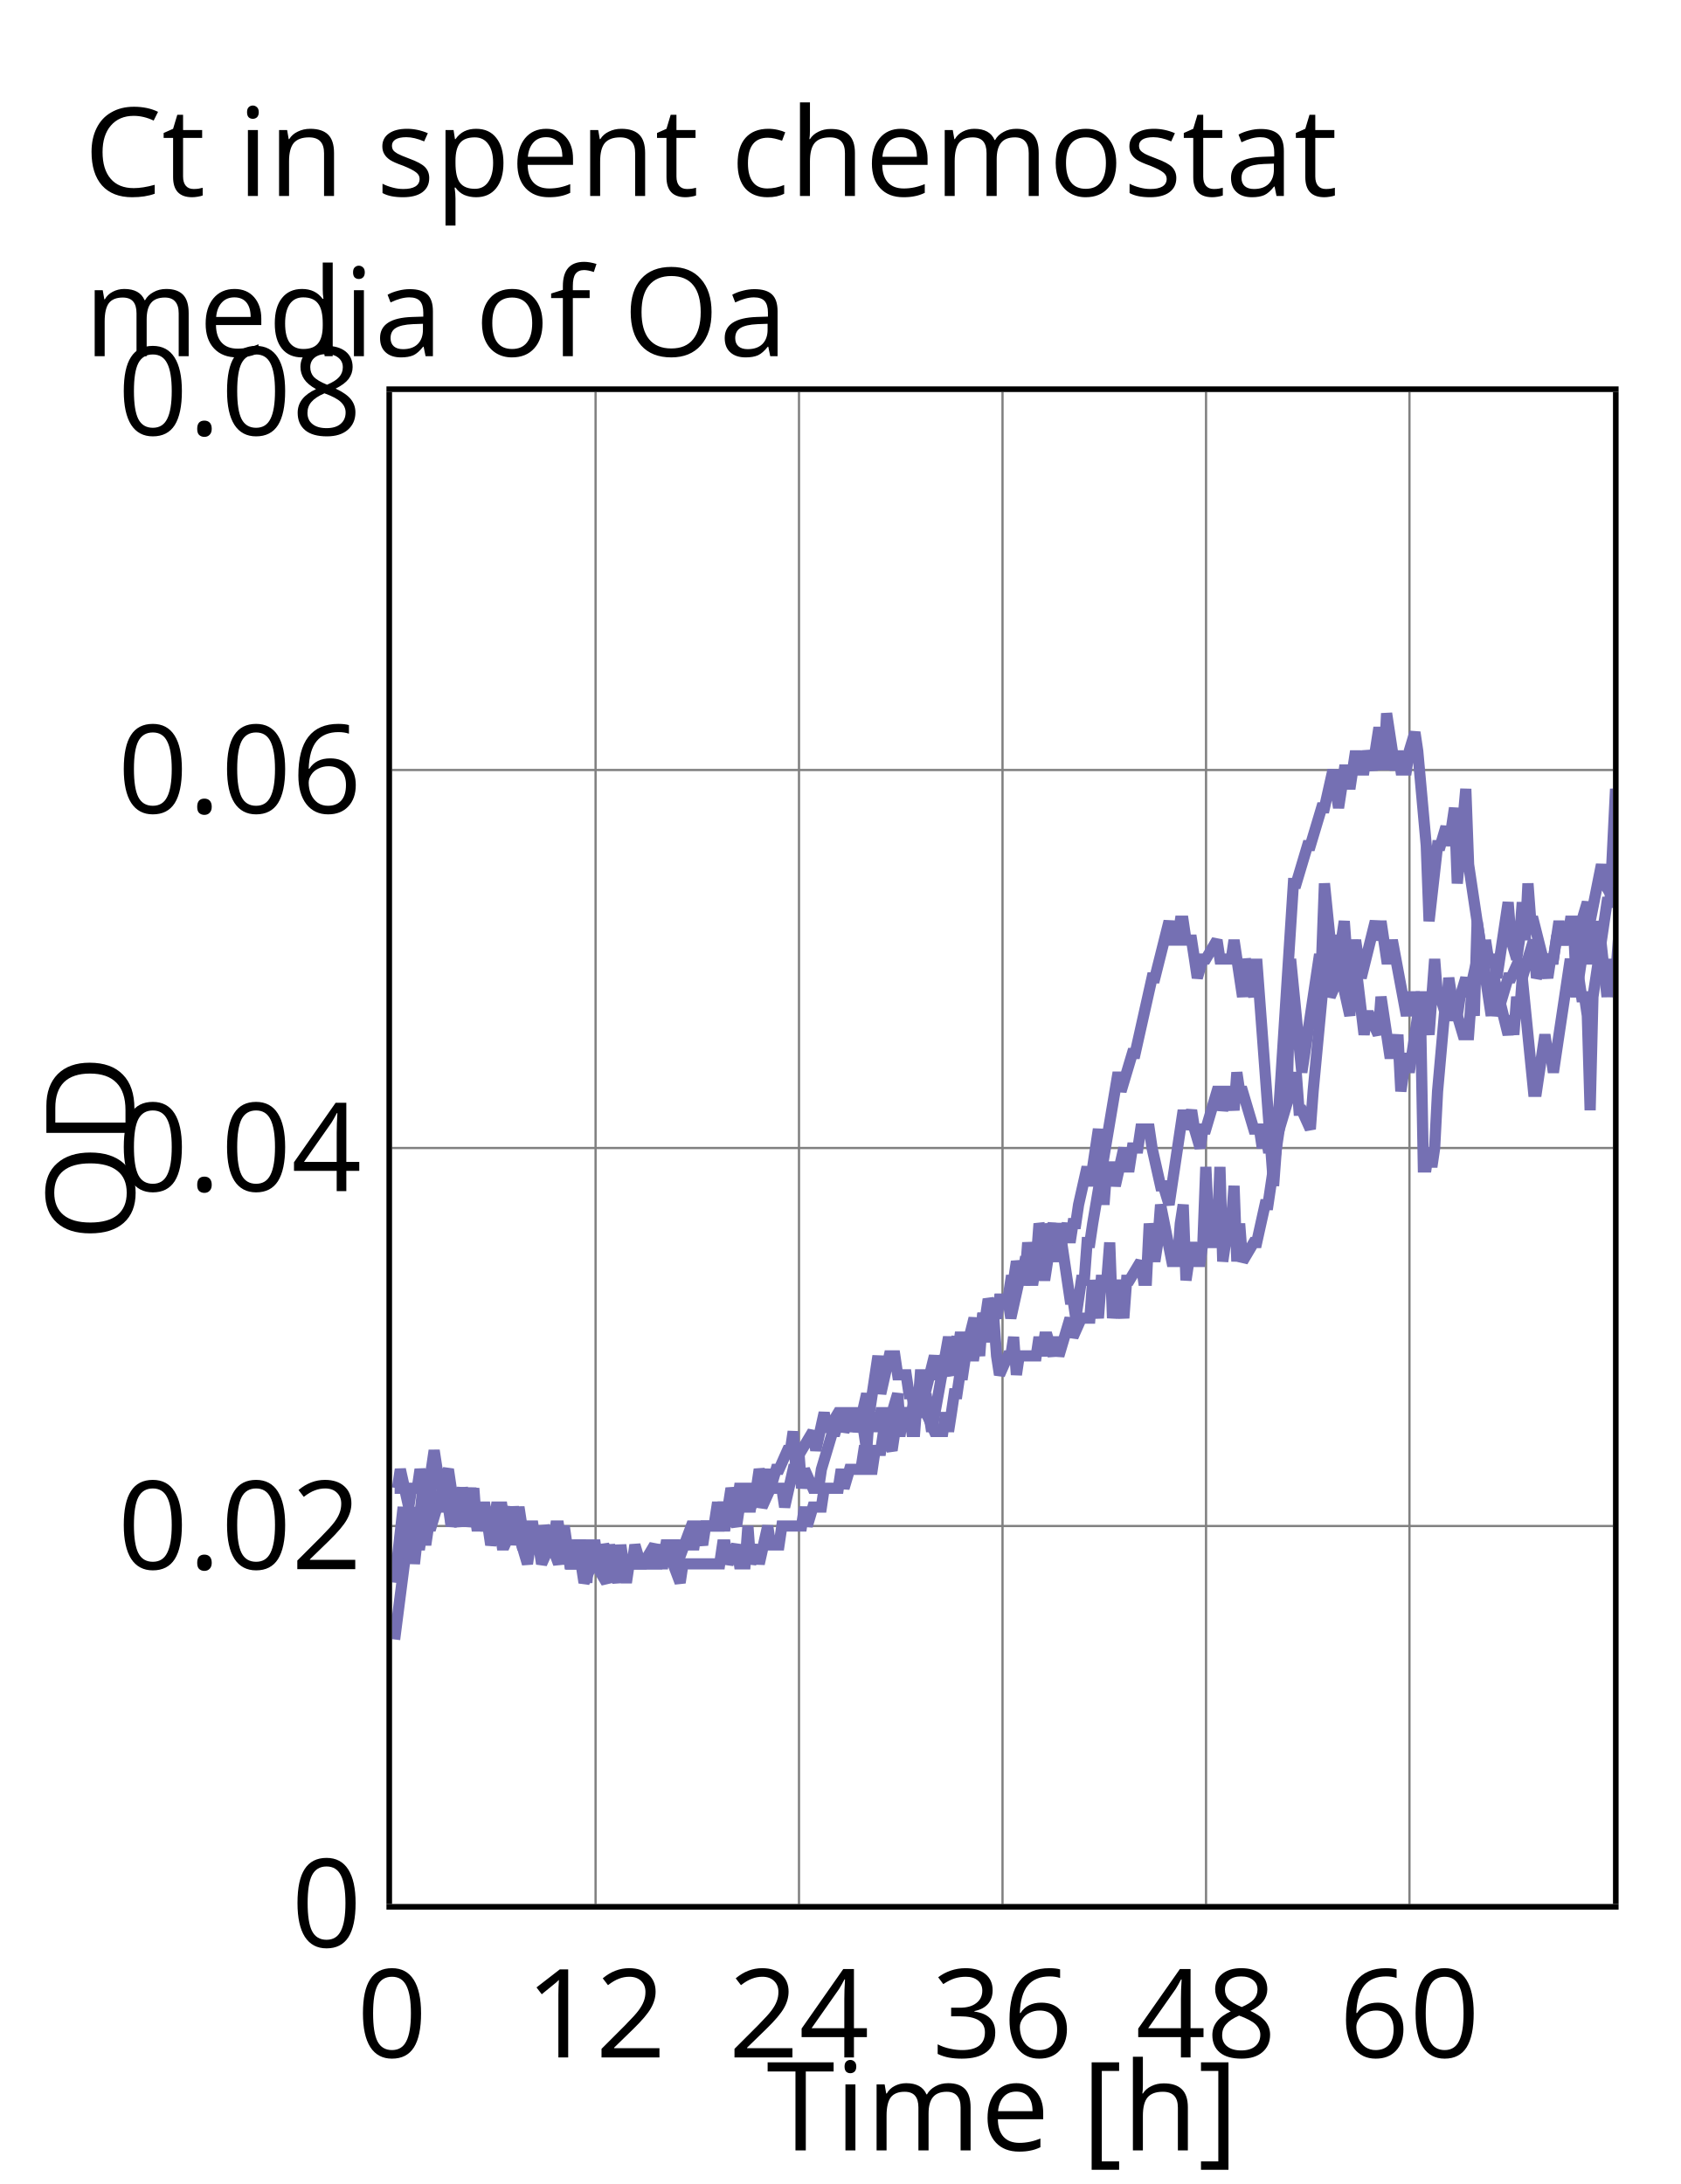
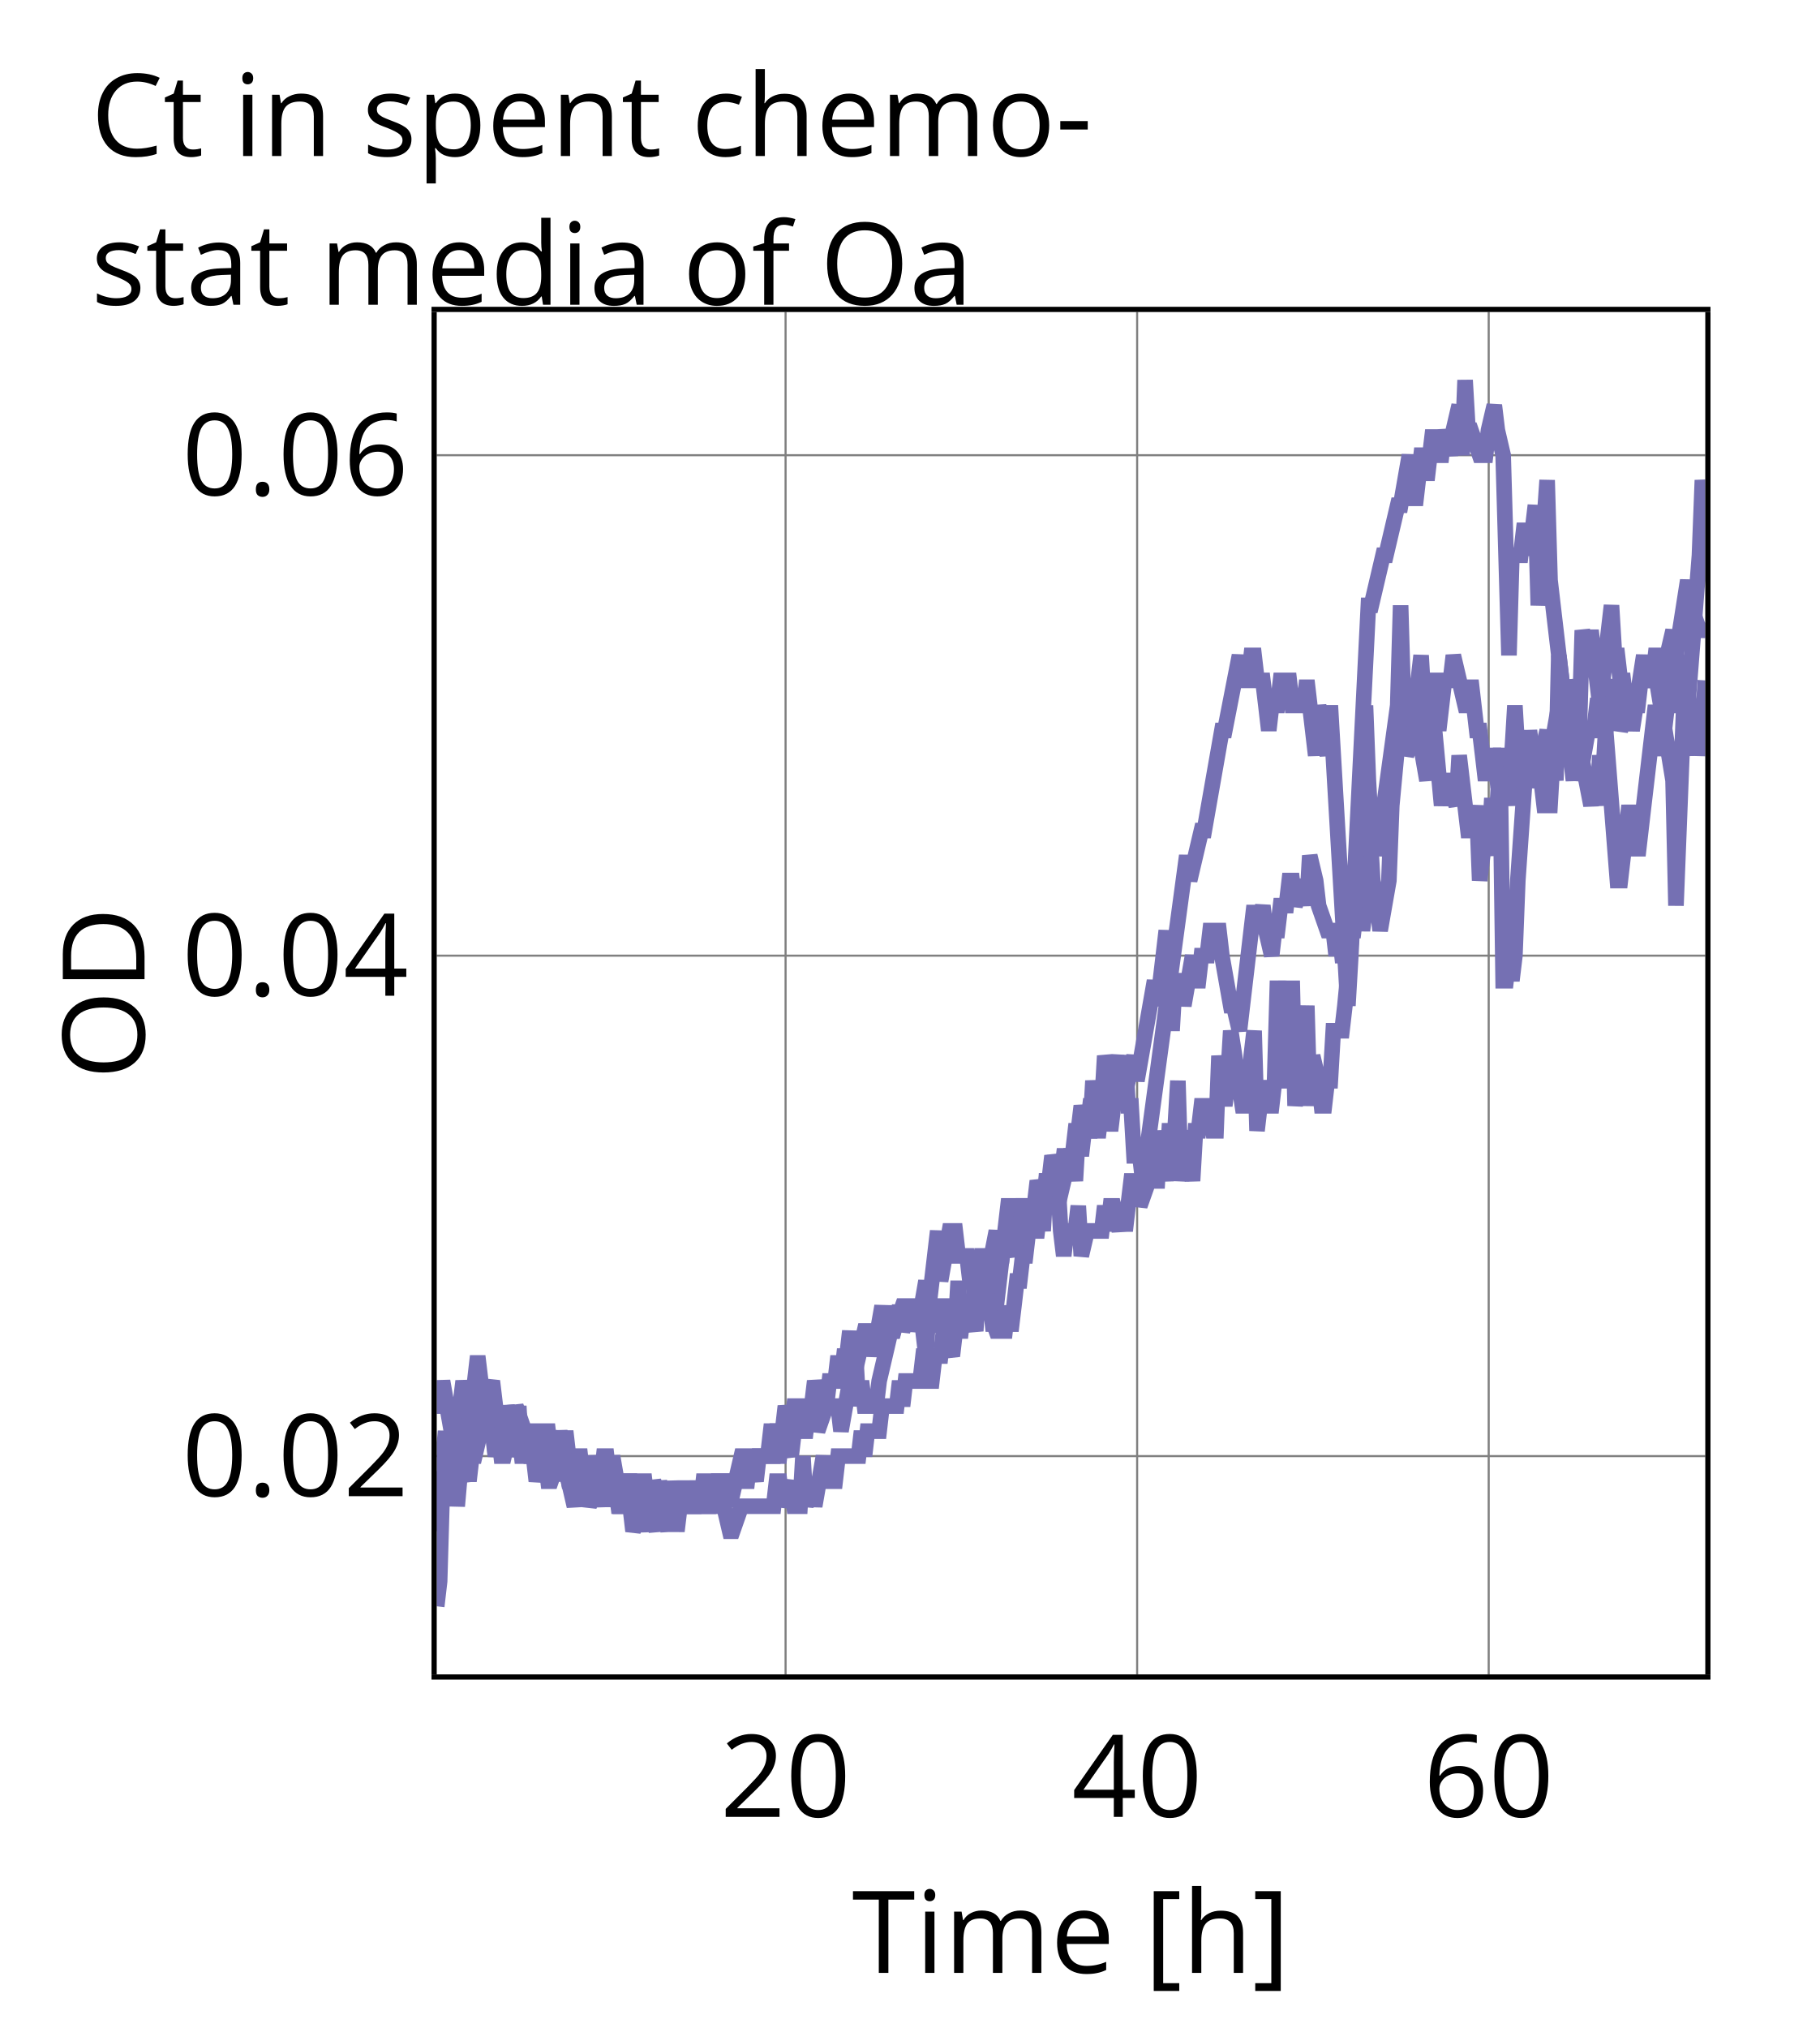
- <svg xmlns="http://www.w3.org/2000/svg" class="main-svg" width="150" height="195" style="" viewBox="0 0 150 195">
-   <rect x="0" y="0" width="150" height="195" style="fill: rgb(255, 255, 255); fill-opacity: 1;" />
-   <defs id="defs-3e2cc5">
+ <svg xmlns="http://www.w3.org/2000/svg" class="main-svg" width="175" height="195" style="" viewBox="0 0 175 195">
+   <rect x="0" y="0" width="175" height="195" style="fill: rgb(255, 255, 255); fill-opacity: 1;" />
+   <defs id="defs-3d889b">
    <g class="clips">
-       <clipPath id="clip3e2cc5xyplot" class="plotclip">
-         <rect width="109" height="135" />
+       <clipPath id="clip3d889bxyplot" class="plotclip">
+         <rect width="122" height="131" />
      </clipPath>
-       <clipPath class="axesclip" id="clip3e2cc5x">
-         <rect x="35" y="0" width="109" height="195" />
+       <clipPath class="axesclip" id="clip3d889bx">
+         <rect x="42" y="0" width="122" height="195" />
      </clipPath>
-       <clipPath class="axesclip" id="clip3e2cc5y">
-         <rect x="0" y="35" width="150" height="135" />
+       <clipPath class="axesclip" id="clip3d889by">
+         <rect x="0" y="30" width="175" height="131" />
      </clipPath>
-       <clipPath class="axesclip" id="clip3e2cc5xy">
-         <rect x="35" y="35" width="109" height="135" />
+       <clipPath class="axesclip" id="clip3d889bxy">
+         <rect x="42" y="30" width="122" height="131" />
      </clipPath>
    </g>
    <g class="gradients" />
    <g class="patterns" />
  </defs>
  <g class="bglayer" />
  <g class="layer-below">
    <g class="imagelayer" />
    <g class="shapelayer" />
  </g>
  <g class="cartesianlayer">
    <g class="subplot xy">
      <g class="layer-subplot">
        <g class="shapelayer" />
        <g class="imagelayer" />
      </g>
      <g class="minor-gridlayer">
        <g class="x" />
        <g class="y" />
      </g>
      <g class="gridlayer">
        <g class="x">
-           <path class="xgrid crisp" transform="translate(53.17,0)" d="M0,35v135" style="stroke: rgb(128, 128, 128); stroke-opacity: 1; stroke-width: 0.2px;" />
-           <path class="xgrid crisp" transform="translate(71.33,0)" d="M0,35v135" style="stroke: rgb(128, 128, 128); stroke-opacity: 1; stroke-width: 0.2px;" />
-           <path class="xgrid crisp" transform="translate(89.5,0)" d="M0,35v135" style="stroke: rgb(128, 128, 128); stroke-opacity: 1; stroke-width: 0.2px;" />
-           <path class="xgrid crisp" transform="translate(107.67,0)" d="M0,35v135" style="stroke: rgb(128, 128, 128); stroke-opacity: 1; stroke-width: 0.2px;" />
-           <path class="xgrid crisp" transform="translate(125.83,0)" d="M0,35v135" style="stroke: rgb(128, 128, 128); stroke-opacity: 1; stroke-width: 0.2px;" />
+           <path class="xgrid crisp" transform="translate(75.55,0)" d="M0,30v131" style="stroke: rgb(128, 128, 128); stroke-opacity: 1; stroke-width: 0.2px;" />
+           <path class="xgrid crisp" transform="translate(109.36,0)" d="M0,30v131" style="stroke: rgb(128, 128, 128); stroke-opacity: 1; stroke-width: 0.2px;" />
+           <path class="xgrid crisp" transform="translate(143.17,0)" d="M0,30v131" style="stroke: rgb(128, 128, 128); stroke-opacity: 1; stroke-width: 0.2px;" />
        </g>
        <g class="y">
-           <path class="ygrid crisp" transform="translate(0,136.25)" d="M35,0h109" style="stroke: rgb(128, 128, 128); stroke-opacity: 1; stroke-width: 0.2px;" />
-           <path class="ygrid crisp" transform="translate(0,102.5)" d="M35,0h109" style="stroke: rgb(128, 128, 128); stroke-opacity: 1; stroke-width: 0.2px;" />
-           <path class="ygrid crisp" transform="translate(0,68.75)" d="M35,0h109" style="stroke: rgb(128, 128, 128); stroke-opacity: 1; stroke-width: 0.2px;" />
+           <path class="ygrid crisp" transform="translate(0,140.01)" d="M42,0h122" style="stroke: rgb(128, 128, 128); stroke-opacity: 1; stroke-width: 0.2px;" />
+           <path class="ygrid crisp" transform="translate(0,91.89)" d="M42,0h122" style="stroke: rgb(128, 128, 128); stroke-opacity: 1; stroke-width: 0.2px;" />
+           <path class="ygrid crisp" transform="translate(0,43.77)" d="M42,0h122" style="stroke: rgb(128, 128, 128); stroke-opacity: 1; stroke-width: 0.2px;" />
        </g>
      </g>
      <g class="zerolinelayer" />
      <g class="layer-between">
        <g class="shapelayer" />
        <g class="imagelayer" />
      </g>
      <path class="xlines-below" />
      <path class="ylines-below" />
      <g class="overlines-below" />
      <g class="xaxislayer-below" />
      <g class="yaxislayer-below" />
      <g class="overaxes-below" />
      <g class="overplot">
-         <g class="xy" transform="translate(35,35)" clip-path="url(#clip3e2cc5xyplot)">
+         <g class="xy" transform="translate(42,30)" clip-path="url(#clip3d889bxyplot)">
          <g class="scatterlayer mlayer">
-             <g class="trace scatter trace1dd5e9" style="stroke-miterlimit: 2; opacity: 1;">
+             <g class="trace scatter trace2d0b24" style="stroke-miterlimit: 2; opacity: 1;">
              <g class="fills" />
              <g class="errorbars" />
              <g class="lines">
-                 <path class="js-line" d="M0.23,111.38L1.75,99.56L2,104.63L2.75,97.88L3.01,101.25L3.76,96.19L4.02,97.88L4.27,96.19L4.52,97.88L4.77,99.56L5.03,99.56L5.28,101.25L6.29,97.88L6.54,99.56L7.04,99.56L7.3,97.88L7.55,101.25L8.05,99.56L8.31,101.25L8.56,101.25L8.81,102.94L9.82,99.56L10.07,101.25L10.58,99.56L10.83,102.94L11.33,99.56L11.59,101.25L11.84,101.25L12.59,101.25L12.85,102.94L13.35,102.94L13.6,101.25L14.87,104.63L15.12,102.94L15.37,101.25L15.62,102.94L15.87,104.63L16.13,104.63L16.38,102.94L16.88,102.94L17.14,104.63L17.39,106.31L17.64,102.94L17.89,104.63L18.15,104.63L19.15,106.31L19.41,102.94L20.16,106.31L20.42,102.94L20.92,106.31L21.17,104.63L21.43,104.63L21.68,102.94L22.18,104.63L22.43,104.63L23.44,102.94L23.7,104.63L24.45,102.94L24.71,102.94L25.21,102.94L25.46,104.63L26.72,101.25L26.98,101.25L28.74,101.25L29,99.56L29.25,99.56L29.5,101.25L29.75,101.25L30,99.56L30.76,101.25L31.01,99.56L31.77,97.88L32.02,99.56L32.78,97.88L33.03,99.56L33.79,97.88L34.04,97.88L34.8,97.88L35.05,99.56L35.81,96.19L36.06,96.19L36.31,94.5L36.56,97.88L36.82,96.19L37.57,97.88L37.83,97.88L38.08,97.88L38.33,96.19L39.34,92.81L39.59,92.81L40.1,91.13L40.35,92.81L41.11,91.13L41.36,92.81L41.86,91.13L42.12,92.81L42.37,94.5L42.62,91.13L42.87,92.81L43.12,91.13L43.38,92.81L43.63,91.13L43.88,91.13L44.39,92.81L44.64,91.13L45.14,89.44L45.4,92.81L45.65,91.13L46.15,91.13L46.4,92.81L46.66,92.81L46.91,89.44L47.16,89.44L47.41,91.13L47.67,89.44L47.92,91.13L48.17,92.81L49.68,84.38L49.94,86.06L50.44,84.38L50.69,87.75L51.96,82.69L52.21,84.38L52.46,82.69L52.71,84.38L52.97,84.38L53.47,81L53.97,82.69L54.23,81L54.98,81L55.24,82.69L55.99,79.31L56.25,79.31L56.5,79.31L56.75,75.94L57.25,79.31L57.51,77.63L57.76,75.94L58.26,79.31L58.52,77.63L58.77,74.25L59.27,77.63L59.53,75.94L59.78,75.94L60.28,74.25L60.53,75.94L60.79,74.25L61.04,74.25L61.29,72.56L62.05,69.19L62.3,70.88L63.06,65.81L63.31,69.19L63.56,72.56L63.81,69.19L64.07,69.19L64.32,69.19L64.57,70.88L65.33,67.5L65.58,69.19L65.83,69.19L66.09,67.5L66.59,67.5L66.84,65.81L67.6,65.81L67.85,67.5L68.61,70.88L68.86,70.88L69.37,72.56L69.62,70.88L70.63,64.13L70.88,65.81L71.38,64.13L71.64,65.81L72.14,67.5L72.39,65.81L72.65,65.81L73.65,62.44L73.91,62.44L74.16,64.13L74.66,62.44L74.92,62.44L75.17,64.13L75.42,60.75L75.67,62.44L75.93,62.44L76.93,65.81L77.19,65.81L77.44,65.81L77.69,67.5L77.94,65.81L78.2,67.5L78.45,67.5L78.7,69.19L78.95,65.81L79.21,65.81L80.22,62.44L80.47,62.44L80.72,60.75L80.97,64.13L81.22,64.13L81.98,65.81L82.23,62.44L83.5,48.94L83.75,54L84.5,52.31L84.76,52.31L85.51,55.69L85.77,48.94L86.78,57.38L87.03,55.69L87.28,55.69L88.04,57.38L88.29,54L89.05,59.06L89.3,59.06L89.55,59.06L89.8,57.38L90.06,62.44L90.56,59.06L90.81,60.75L91.82,54L92.07,54L92.58,57.38L92.83,54L93.08,50.63L93.34,54L93.59,54L94.09,55.69L94.34,52.31L94.6,54L95.61,57.38L95.86,57.38L96.11,57.38L96.36,54L96.62,55.69L96.87,47.25L98.13,55.69L98.38,52.31L99.64,57.38L99.9,55.69L100.15,57.38L100.4,54L100.65,55.69L100.9,52.31L101.91,62.44L102.17,62.44L102.92,57.38L103.18,59.06L103.43,59.06L103.68,60.75L103.93,59.06L104.18,57.38L105.19,50.63L105.45,52.31L105.7,54L105.95,52.31L106.2,50.63L106.71,47.25L106.96,50.63L107.47,50.63L107.72,47.25L108.47,54L108.73,50.63L108.98,54L109.23,52.31L109.48,48.94" style="vector-effect: none; fill: none; stroke: rgb(117, 112, 179); stroke-opacity: 1; stroke-width: 1px; opacity: 1;" />
+                 <path class="js-line" d="M0,124.45L0.28,122.04L0.56,112.42L1.69,107.61L1.97,114.83L2.82,105.2L3.1,110.01L3.94,102.79L4.23,105.2L4.51,102.79L4.79,105.2L5.07,107.61L5.35,107.61L5.64,110.01L6.2,107.61L6.48,110.01L6.76,105.2L7.33,107.61L7.61,107.61L7.89,105.2L8.17,110.01L8.73,107.61L9.02,110.01L9.3,110.01L9.58,112.42L10.71,107.61L10.99,110.01L11.55,107.61L11.83,112.42L12.4,107.61L12.68,110.01L12.96,110.01L13.81,110.01L14.09,112.42L14.65,112.42L14.93,110.01L15.78,114.83L16.06,112.42L16.34,114.83L16.62,112.42L16.91,110.01L17.75,114.83L18.03,112.42L18.6,112.42L18.88,114.83L19.16,117.23L19.44,112.42L20.29,117.23L20.57,114.83L21.13,117.23L21.41,112.42L22.26,117.23L22.54,112.42L23.1,117.23L23.39,114.83L23.67,114.83L23.95,112.42L24.23,114.83L24.51,114.83L24.79,114.83L25.08,112.42L25.36,114.83L25.64,112.42L25.92,112.42L26.2,114.83L26.48,112.42L26.77,112.42L27.89,112.42L28.18,114.83L29.3,110.01L29.58,110.01L31.84,110.01L32.12,107.61L32.4,107.61L32.68,110.01L32.97,110.01L33.25,107.61L34.09,110.01L34.37,107.61L35.22,105.2L35.5,107.61L36.35,105.2L36.63,107.61L37.47,105.2L37.76,105.2L38.6,105.2L38.88,107.61L39.73,102.79L40.01,102.79L40.29,100.39L40.57,105.2L40.85,102.79L41.14,105.2L41.42,105.2L42.26,105.2L42.55,102.79L43.67,97.98L43.95,97.98L44.52,95.58L44.8,97.98L45.64,95.58L45.93,97.98L46.49,95.58L46.77,97.98L47.05,100.39L47.33,95.58L48.18,97.98L48.46,95.58L48.74,95.58L49.03,97.98L49.31,97.98L49.59,95.58L49.87,97.98L50.15,93.17L50.43,97.98L51,95.58L51.28,95.58L51.84,97.98L52.12,93.17L52.41,93.17L52.69,95.58L52.97,93.17L53.25,95.58L53.53,97.98L54.94,85.95L55.22,85.95L55.51,88.36L55.79,85.95L56.07,85.95L56.35,90.76L56.63,88.36L56.91,85.95L57.2,88.36L57.48,85.95L57.76,83.55L58.61,85.95L58.89,85.95L59.45,81.14L59.73,85.95L60.86,81.14L61.14,81.14L61.42,83.55L61.7,78.73L61.99,81.14L62.27,78.73L62.55,78.73L62.83,78.73L63.11,73.92L63.68,78.73L63.96,76.33L64.24,73.92L64.8,78.73L65.09,76.33L65.37,71.52L65.93,76.33L66.21,73.92L66.49,73.92L67.06,71.52L67.34,73.92L69.03,64.3L69.31,66.7L70.16,59.48L70.44,64.3L70.72,69.11L71,64.3L71.28,64.3L71.57,64.3L71.85,66.7L72.69,61.89L72.97,64.3L73.26,64.3L73.54,61.89L74.1,61.89L74.38,59.48L75.23,59.48L75.51,61.89L76.36,66.7L76.64,66.7L77.2,69.11L77.48,66.7L78.61,57.08L78.89,59.48L79.45,57.08L79.74,59.48L80.3,61.89L80.58,59.48L80.86,59.48L81.15,57.08L81.71,57.08L81.99,54.67L82.27,54.67L82.55,57.08L83.4,54.67L83.68,57.08L83.96,52.27L84.53,54.67L84.81,57.08L85.65,59.48L85.94,59.48L86.22,59.48L86.5,61.89L86.78,59.48L87.06,61.89L87.34,61.89L87.63,64.3L87.91,59.48L88.19,59.48L88.47,57.08L88.75,57.08L89.03,59.48L89.88,52.27L90.16,57.08L90.44,57.08L90.73,59.48L91.57,54.67L91.85,47.45L92.98,35.42L93.26,42.64L94.11,40.24L94.39,40.24L95.23,45.05L95.52,35.42L96.64,47.45L96.92,45.05L97.21,45.05L98.05,47.45L98.33,42.64L99.18,49.86L99.46,49.86L99.74,49.86L100.02,47.45L100.3,54.67L100.59,52.27L100.87,49.86L101.15,52.27L101.43,47.45L102,47.45L102.28,42.64L102.56,42.64L102.84,45.05L103.12,47.45L103.4,42.64L103.69,37.83L103.97,42.64L104.25,42.64L104.53,40.24L104.81,45.05L105.09,40.24L105.38,42.64L105.66,45.05L106.22,45.05L106.5,47.45L107.07,47.45L107.35,42.64L107.63,45.05L107.91,33.02L109.32,45.05L109.6,40.24L111.01,47.45L111.29,45.05L111.58,47.45L111.86,42.64L112.14,45.05L112.42,40.24L113.55,54.67L113.83,54.67L114.67,47.45L114.96,49.86L115.24,49.86L115.52,52.27L115.8,49.86L116.08,47.45L117.21,37.83L117.49,40.24L117.77,42.64L118.06,40.24L118.34,37.83L118.9,33.02L119.18,37.83L119.75,37.83L120.03,33.02L120.87,42.64L121.15,37.83L121.44,42.64L121.72,40.24L122,35.42" style="vector-effect: none; fill: none; stroke: rgb(117, 112, 179); stroke-opacity: 1; stroke-width: 1.5px; opacity: 1;" />
              </g>
              <g class="points" />
              <g class="text" />
            </g>
-             <g class="trace scatter trace016c77" style="stroke-miterlimit: 2; opacity: 1;">
+             <g class="trace scatter traceac05fe" style="stroke-miterlimit: 2; opacity: 1;">
              <g class="fills" />
              <g class="errorbars" />
              <g class="lines">
-                 <path class="js-line" d="M0.23,106.31L0.99,99.56L1.24,102.94L1.49,102.94L1.75,101.25L2,102.94L2.25,102.94L2.5,102.94L2.75,101.25L3.01,102.94L3.26,101.25L3.51,101.25L4.52,97.88L4.77,99.56L5.03,97.88L5.28,101.25L5.53,99.56L6.03,101.25L6.29,99.56L6.54,99.56L6.79,101.25L7.3,99.56L7.55,101.25L9.06,101.25L9.31,102.94L9.57,101.25L9.82,102.94L10.07,102.94L10.83,101.25L11.08,101.25L12.09,104.63L12.34,102.94L13.1,102.94L13.35,104.63L14.11,102.94L14.36,102.94L15.12,102.94L15.37,104.63L15.62,102.94L15.87,104.63L16.13,104.63L16.88,104.63L17.14,106.31L17.89,104.63L18.15,104.63L23.7,104.63L23.95,102.94L24.2,104.63L24.45,102.94L24.71,102.94L26.98,102.94L27.23,101.25L27.73,102.94L27.99,101.25L29.25,101.25L29.5,99.56L30,99.56L30.26,97.88L30.76,99.56L31.01,97.88L31.27,97.88L31.52,97.88L31.77,99.56L32.02,99.56L32.28,97.88L32.53,97.88L32.78,96.19L33.28,97.88L33.54,96.19L33.79,97.88L34.29,96.19L34.55,96.19L35.3,94.5L35.56,94.5L35.81,92.81L36.06,96.19L36.31,94.5L36.56,94.5L37.57,92.81L37.83,94.5L38.58,91.13L38.84,92.81L39.84,91.13L40.1,91.13L41.36,91.13L41.61,92.81L42.37,89.44L42.62,91.13L43.38,86.06L43.63,89.44L44.39,86.06L44.64,86.06L44.89,86.06L45.14,87.75L45.9,87.75L46.15,89.44L46.4,89.44L46.66,91.13L46.91,91.13L47.16,87.75L47.41,87.75L47.67,91.13L48.42,92.81L48.68,92.81L49.18,92.81L49.43,91.13L49.68,92.81L49.94,91.13L50.19,89.44L50.44,89.44L50.69,87.75L50.95,87.75L51.2,86.06L51.96,86.06L52.21,84.38L52.46,86.06L52.71,82.69L52.97,82.69L53.22,82.69L53.47,84.38L53.72,82.69L53.97,86.06L54.23,87.75L54.98,86.06L55.24,86.06L55.49,84.38L55.74,87.75L55.99,86.06L56.25,86.06L57.51,86.06L57.76,84.38L58.01,86.06L58.26,84.38L58.52,84.38L59.02,86.06L59.27,84.38L59.53,86.06L60.53,82.69L60.79,84.38L61.54,82.69L61.8,82.69L62.3,82.69L62.55,79.31L63.06,82.69L63.31,79.31L63.81,79.31L64.07,75.94L64.32,82.69L64.82,79.31L65.08,81L65.33,82.69L65.58,79.31L65.83,79.31L66.84,77.63L67.09,79.31L67.35,79.31L67.6,74.25L68.1,77.63L68.36,75.94L68.61,72.56L69.62,77.63L69.87,77.63L70.12,77.63L70.37,74.25L70.63,72.56L70.88,79.31L71.38,75.94L71.64,77.63L71.89,77.63L72.14,77.63L72.39,75.94L72.65,69.19L72.9,74.25L73.15,75.94L73.65,75.94L73.91,69.19L74.16,77.63L74.66,74.25L74.92,74.25L75.17,70.88L75.42,77.63L75.67,74.25L75.93,77.63L76.93,75.94L77.19,75.94L77.94,72.56L78.2,72.56L79.96,60.75L80.22,50.63L81.22,60.75L81.48,59.06L82.74,50.63L82.99,50.63L83.24,43.88L83.75,48.94L84,48.94L84.5,52.31L84.76,48.94L85.01,47.25L85.26,50.63L85.51,52.31L86.02,48.94L86.27,50.63L86.52,52.31L87.78,47.25L88.04,48.94L88.29,47.25L88.54,48.94L88.79,50.63L89.05,50.63L89.3,48.94L90.56,55.69L90.81,54L91.32,54L91.57,55.69L91.82,55.69L92.07,69.19L92.33,69.19L92.58,67.5L92.83,69.19L93.08,67.5L93.34,62.44L94.09,54L94.34,55.69L94.6,55.69L95.1,55.69L95.35,54L95.86,52.31L96.11,54L96.87,50.63L97.12,50.63L97.37,52.31L97.62,48.94L97.88,50.63L98.38,50.63L98.63,52.31L99.64,45.56L99.9,48.94L100.4,50.63L100.65,48.94L100.9,45.56L101.16,48.94L101.41,43.88L101.66,47.25L101.91,47.25L103.18,52.31L103.43,50.63L103.68,50.63L103.93,48.94L104.18,47.25L104.44,48.94L104.69,48.94L105.45,47.25L105.7,52.31L105.95,52.31L106.2,54L106.46,54L106.71,55.69L106.96,64.13L107.21,54L107.47,52.31L108.47,45.56L108.73,45.56L109.23,35.44L109.48,37.13" style="vector-effect: none; fill: none; stroke: rgb(117, 112, 179); stroke-opacity: 1; stroke-width: 1px; opacity: 1;" />
+                 <path class="js-line" d="M0,117.23L0.85,107.61L1.13,112.42L1.41,112.42L1.69,110.01L2.54,112.42L2.82,110.01L3.1,112.42L3.38,110.01L3.66,110.01L4.79,105.2L5.07,107.61L5.35,105.2L5.64,110.01L5.92,107.61L6.2,110.01L6.48,110.01L7.04,107.61L7.33,110.01L7.89,107.61L8.17,110.01L9.86,110.01L10.14,112.42L10.42,110.01L10.71,112.42L10.99,112.42L11.83,110.01L12.12,110.01L13.24,114.83L13.52,112.42L14.37,112.42L14.65,114.83L15.5,112.42L15.78,112.42L16.62,112.42L16.91,114.83L17.19,112.42L17.47,114.83L17.75,114.83L18.6,114.83L18.88,117.23L19.72,114.83L20,114.83L26.2,114.83L26.48,112.42L26.77,114.83L27.05,112.42L27.33,112.42L29.87,112.42L30.15,110.01L30.71,112.42L30.99,110.01L32.4,110.01L32.68,107.61L33.25,107.61L33.53,105.2L34.09,107.61L34.37,105.2L34.94,105.2L35.22,107.61L35.5,107.61L35.78,105.2L36.06,105.2L36.35,102.79L36.91,105.2L37.19,102.79L37.47,105.2L37.76,102.79L38.04,102.79L38.32,102.79L38.6,100.39L38.88,102.79L39.16,100.39L39.45,100.39L39.73,97.98L40.01,102.79L41.14,97.98L41.42,97.98L41.7,97.98L41.98,100.39L42.83,95.58L43.11,97.98L43.39,95.58L43.67,97.98L43.95,97.98L44.8,95.58L45.08,95.58L45.93,95.58L46.21,97.98L47.05,93.17L47.33,95.58L48.18,88.36L48.46,93.17L49.31,88.36L49.59,88.36L49.87,88.36L50.15,90.76L51,90.76L51.28,93.17L51.56,93.17L51.84,95.58L52.12,95.58L52.41,90.76L52.69,90.76L52.97,95.58L53.82,97.98L54.1,97.98L54.66,97.98L54.94,95.58L55.22,97.98L55.51,95.58L55.79,93.17L56.07,93.17L56.35,90.76L56.63,90.76L56.91,88.36L57.76,88.36L58.04,85.95L58.32,88.36L58.61,83.55L59.17,83.55L59.45,85.95L59.73,83.55L60.01,88.36L60.3,90.76L60.58,88.36L60.86,88.36L61.42,88.36L61.7,85.95L61.99,90.76L62.55,88.36L62.83,88.36L63.96,88.36L64.24,85.95L64.52,88.36L64.8,85.95L65.09,85.95L65.65,88.36L65.93,85.95L66.21,88.36L66.49,85.95L66.78,83.55L67.34,83.55L67.62,85.95L68.47,83.55L68.75,83.55L69.31,83.55L69.59,78.73L70.16,83.55L70.44,78.73L71,78.73L71.28,73.92L71.57,83.55L72.13,78.73L72.41,81.14L72.69,83.55L72.97,78.73L73.26,78.73L73.54,76.33L74.38,76.33L74.67,78.73L74.95,78.73L75.23,71.52L75.79,76.33L76.07,73.92L76.36,69.11L77.48,76.33L77.76,76.33L78.05,76.33L78.33,71.52L78.61,69.11L78.89,78.73L79.45,73.92L79.74,76.33L80.02,76.33L80.3,76.33L80.58,73.92L80.86,64.3L81.15,71.52L81.43,73.92L81.99,73.92L82.27,64.3L82.55,76.33L83.12,71.52L83.4,71.52L83.68,66.7L83.96,76.33L84.24,71.52L84.81,73.92L85.09,76.33L85.37,76.33L85.65,73.92L85.94,73.92L86.22,69.11L87.06,69.11L87.34,66.7L88.75,52.27L89.03,52.27L89.32,37.83L89.6,45.05L89.88,49.86L90.16,47.45L90.44,52.27L92.42,37.83L92.7,28.21L92.98,37.83L93.54,35.42L93.82,37.83L94.11,40.24L94.39,35.42L94.67,33.02L94.95,37.83L95.23,40.24L95.52,35.42L95.8,35.42L96.08,37.83L96.36,40.24L96.64,37.83L96.92,35.42L97.49,35.42L97.77,33.02L98.9,37.83L99.18,37.83L99.46,35.42L99.74,37.83L100.02,40.24L100.3,40.24L100.59,42.64L100.87,45.05L101.15,42.64L101.43,42.64L101.71,42.64L102,45.05L102.28,45.05L102.56,64.3L102.84,64.3L103.12,61.89L103.4,64.3L103.69,61.89L103.97,54.67L104.81,42.64L105.09,45.05L105.38,45.05L105.94,45.05L106.22,42.64L106.79,40.24L107.07,42.64L107.91,37.83L108.19,37.83L108.48,40.24L108.76,35.42L109.88,40.24L110.17,30.61L110.73,33.02L111.01,30.61L111.86,37.83L112.14,35.42L112.98,28.21L113.27,33.02L113.55,33.02L113.83,35.42L114.11,35.42L114.39,37.83L114.67,37.83L114.96,40.24L116.08,33.02L116.36,35.42L116.65,35.42L116.93,33.02L118.9,45.05L119.18,57.08L120.03,35.42L120.31,37.83L121.44,23.39L121.72,16.17L122,18.58" style="vector-effect: none; fill: none; stroke: rgb(117, 112, 179); stroke-opacity: 1; stroke-width: 1.5px; opacity: 1;" />
              </g>
              <g class="points" />
              <g class="text" />
            </g>
-             <g class="trace scatter trace536872" style="stroke-miterlimit: 2; opacity: 1;">
+             <g class="trace scatter trace5c0df1" style="stroke-miterlimit: 2; opacity: 1;">
              <g class="fills" />
              <g class="errorbars" />
              <g class="lines">
-                 <path class="js-line" d="M0.23,97.88L0.48,97.88L0.74,96.19L1.49,99.56L1.75,97.88L2.25,97.88L2.5,96.19L3.26,99.56L3.51,96.19L3.76,94.5L4.02,96.19L4.27,97.88L5.03,96.19L5.28,97.88L6.03,99.56L6.29,97.88L6.79,99.56L7.04,97.88L7.3,99.56L8.31,99.56L8.56,101.25L9.06,101.25L9.31,99.56L9.82,99.56L10.07,101.25L10.58,101.25L10.83,99.56L11.59,102.94L11.84,102.94L12.09,102.94L12.34,101.25L13.1,102.94L13.35,102.94L14.36,102.94L14.61,101.25L14.87,101.25L15.12,102.94L15.87,104.63L16.13,104.63L16.38,104.63L16.63,102.94L16.88,102.94L17.14,104.63L17.39,104.63L17.64,102.94L18.15,102.94L18.4,104.63L18.65,104.63L18.9,102.94L19.66,104.63L19.91,104.63L24.2,104.63L24.45,102.94L25.72,106.31L25.97,104.63L29.25,104.63L29.5,102.94L29.75,102.94L30,104.63L30.76,102.94L31.01,104.63L31.52,104.63L31.77,101.25L32.02,104.63L32.53,102.94L32.78,104.63L33.54,101.25L33.79,102.94L34.55,102.94L34.8,101.25L36.56,101.25L36.82,99.56L37.07,101.25L37.57,99.56L37.83,99.56L38.33,99.56L38.58,97.88L39.84,97.88L40.1,96.19L40.35,97.88L40.85,96.19L41.11,96.19L41.86,96.19L42.12,94.5L42.37,94.5L42.62,96.19L42.87,96.19L43.12,94.5L43.63,94.5L43.88,92.81L44.64,94.5L44.89,92.81L45.4,92.81L45.65,91.13L46.4,91.13L46.66,89.44L46.91,89.44L47.16,91.13L48.42,86.06L48.68,87.75L48.93,87.75L49.18,86.06L49.94,87.75L50.19,86.06L50.44,86.06L50.69,84.38L52.46,84.38L52.71,82.69L52.97,82.69L53.22,81L53.97,82.69L54.23,81L54.98,81L55.24,79.31L55.49,79.31L55.74,77.63L56.25,79.31L56.5,77.63L56.75,77.63L57,79.31L57.25,79.31L57.51,77.63L57.76,74.25L58.26,75.94L58.52,75.94L59.02,74.25L59.27,75.94L59.53,74.25L60.53,81L60.79,81L61.04,82.69L61.29,81L61.54,79.31L61.8,79.31L62.05,75.94L62.3,75.94L62.55,74.25L64.82,60.75L65.08,62.44L66.09,59.06L66.34,59.06L67.85,52.31L68.1,52.31L69.37,47.25L69.62,48.94L70.12,48.94L70.37,47.25L70.63,47.25L70.88,48.94L71.38,48.94L71.64,50.63L71.89,52.31L72.39,50.63L72.65,50.63L73.65,48.94L73.91,50.63L74.92,50.63L75.17,48.94L75.93,54L76.18,50.63L76.93,54L77.19,50.63L78.7,70.88L78.95,67.5L80.47,43.88L80.72,43.88L81.73,40.5L81.98,40.5L82.99,37.13L83.24,37.13L84,33.75L84.25,35.44L84.5,37.13L84.76,35.44L85.01,33.75L85.26,33.75L85.51,35.44L86.02,32.06L86.27,33.75L86.52,33.75L86.78,33.75L87.03,32.06L87.53,33.75L87.78,32.06L88.04,30.38L88.29,30.38L88.54,33.75L88.79,28.69L89.3,32.06L89.55,33.75L89.8,32.06L90.06,33.75L90.31,33.75L90.56,33.75L90.81,32.06L91.32,30.38L91.57,32.06L92.33,40.5L92.58,47.25L93.34,40.5L93.59,40.5L94.09,38.81L94.34,40.5L94.6,38.81L94.85,37.13L95.1,43.88L95.86,35.44L96.11,42.19L97.37,50.63L97.62,52.31L98.38,52.31L98.63,55.69L99.64,52.31L99.9,52.31L100.65,50.63L100.9,52.31L101.91,48.94L102.17,52.31L102.92,50.63L103.18,50.63L103.68,50.63L103.93,48.94L104.94,48.94L105.19,47.25L105.45,47.25L105.7,48.94L106.71,45.56L106.96,47.25L107.97,42.19L108.22,43.88L109.23,45.56L109.48,45.56" style="vector-effect: none; fill: none; stroke: rgb(117, 112, 179); stroke-opacity: 1; stroke-width: 1px; opacity: 1;" />
+                 <path class="js-line" d="M0,105.2L0.28,105.2L0.56,102.79L1.41,107.61L1.69,105.2L2.25,105.2L2.54,102.79L3.38,107.61L3.66,102.79L3.94,100.39L4.23,102.79L4.51,105.2L5.35,102.79L5.64,105.2L6.48,107.61L6.76,105.2L7.33,107.61L7.61,105.2L8.45,107.61L8.73,107.61L9.02,107.61L9.3,110.01L9.86,110.01L10.14,107.61L10.71,107.61L10.99,110.01L11.55,110.01L11.83,107.61L12.68,112.42L12.96,112.42L13.24,112.42L13.52,110.01L14.37,112.42L14.65,112.42L15.78,112.42L16.06,110.01L16.34,110.01L16.62,112.42L17.47,114.83L17.75,114.83L18.03,114.83L18.31,112.42L18.6,112.42L18.88,114.83L19.16,114.83L19.44,112.42L20,112.42L20.29,114.83L20.57,114.83L20.85,112.42L21.7,114.83L21.98,114.83L26.77,114.83L27.05,112.42L28.18,117.23L28.46,117.23L29.3,114.83L29.58,114.83L32.4,114.83L32.68,112.42L32.97,112.42L33.25,114.83L34.09,112.42L34.37,114.83L34.94,114.83L35.22,110.01L35.5,114.83L36.06,112.42L36.35,114.83L37.19,110.01L37.47,112.42L38.32,112.42L38.6,110.01L40.57,110.01L40.85,107.61L41.14,110.01L41.42,107.61L41.7,107.61L42.55,107.61L42.83,105.2L44.24,105.2L44.52,102.79L44.8,105.2L45.08,102.79L45.36,102.79L46.49,102.79L46.77,100.39L47.05,100.39L47.33,102.79L47.62,102.79L47.9,100.39L48.46,100.39L48.74,97.98L49.59,100.39L49.87,97.98L50.43,97.98L50.72,95.58L51.56,95.58L51.84,93.17L52.12,93.17L52.41,95.58L53.82,88.36L54.1,90.76L54.38,90.76L54.66,88.36L55.51,90.76L55.79,88.36L56.07,88.36L56.35,85.95L58.32,85.95L58.61,83.55L58.89,83.55L59.17,81.14L60.01,83.55L60.3,81.14L61.14,81.14L61.42,78.73L61.7,78.73L61.99,76.33L62.55,78.73L62.83,76.33L63.11,76.33L63.39,78.73L63.68,78.73L63.96,76.33L64.24,71.52L64.8,73.92L65.09,73.92L65.65,71.52L65.93,73.92L66.21,71.52L66.49,76.33L66.78,76.33L67.06,81.14L67.62,81.14L67.9,83.55L72.13,52.27L72.41,54.67L73.54,49.86L73.82,49.86L75.51,40.24L75.79,40.24L77.2,33.02L77.48,35.42L78.05,35.42L78.33,33.02L78.61,33.02L78.89,35.42L79.45,35.42L79.74,37.83L80.02,40.24L80.3,37.83L80.58,37.83L80.86,37.83L81.15,35.42L81.99,35.42L82.27,37.83L83.4,37.83L83.68,35.42L84.53,42.64L84.81,37.83L85.65,42.64L85.94,37.83L87.63,66.7L87.91,61.89L89.6,28.21L89.88,28.21L91.01,23.39L91.29,23.39L92.42,18.58L92.7,18.58L93.54,13.77L93.82,16.17L94.11,18.58L94.39,16.17L94.67,13.77L94.95,13.77L95.23,16.17L95.8,11.36L96.08,13.77L96.36,13.77L96.64,13.77L96.92,11.36L97.49,13.77L97.77,11.36L98.33,8.96L98.61,13.77L98.9,6.55L99.18,11.36L99.46,11.36L100.3,13.77L100.59,13.77L100.87,13.77L101.15,11.36L101.71,8.96L102,11.36L102.56,13.77L102.84,23.39L103.12,33.02L103.4,23.39L103.69,23.39L104.25,23.39L104.53,20.99L104.81,20.99L105.09,23.39L105.66,18.58L105.94,28.21L106.79,16.17L107.07,25.8L108.48,37.83L108.76,40.24L109.6,40.24L109.88,45.05L110.73,40.24L111.01,40.24L111.29,40.24L111.58,37.83L112.14,37.83L112.42,40.24L113.55,35.42L113.83,40.24L114.67,37.83L114.96,37.83L115.52,37.83L115.8,35.42L116.93,35.42L117.21,33.02L117.49,33.02L117.77,35.42L118.9,30.61L119.18,33.02L120.31,25.8L120.59,28.21L121.44,30.61L121.72,30.61L122,30.61" style="vector-effect: none; fill: none; stroke: rgb(117, 112, 179); stroke-opacity: 1; stroke-width: 1.5px; opacity: 1;" />
              </g>
              <g class="points" />
              <g class="text" />
            </g>
          </g>
        </g>
      </g>
-       <path class="xlines-above crisp" d="M34.5,170.25H144.5M34.5,34.75H144.5" style="fill: none; stroke-width: 0.5px; stroke: rgb(0, 0, 0); stroke-opacity: 1;" />
-       <path class="ylines-above crisp" d="M34.75,35V170M144.25,35V170" style="fill: none; stroke-width: 0.5px; stroke: rgb(0, 0, 0); stroke-opacity: 1;" />
+       <path class="xlines-above crisp" d="M41.5,161.25H164.5M41.5,29.75H164.5" style="fill: none; stroke-width: 0.5px; stroke: rgb(0, 0, 0); stroke-opacity: 1;" />
+       <path class="ylines-above crisp" d="M41.75,30V161M164.25,30V161" style="fill: none; stroke-width: 0.5px; stroke: rgb(0, 0, 0); stroke-opacity: 1;" />
      <g class="overlines-above" />
      <g class="xaxislayer-above">
        <g class="xtick">
-           <text text-anchor="middle" x="0" y="183.7" transform="translate(35,0)" style="font-family: 'Open Sans', verdana, arial, sans-serif; font-size: 11px; fill: rgb(0, 0, 0); fill-opacity: 1; white-space: pre; opacity: 1;">0</text>
+           <text text-anchor="middle" x="0" y="174.7" transform="translate(75.55,0)" style="font-family: 'Open Sans', verdana, arial, sans-serif; font-size: 11px; fill: rgb(0, 0, 0); fill-opacity: 1; white-space: pre; opacity: 1;">20</text>
        </g>
        <g class="xtick">
-           <text text-anchor="middle" x="0" y="183.7" style="font-family: 'Open Sans', verdana, arial, sans-serif; font-size: 11px; fill: rgb(0, 0, 0); fill-opacity: 1; white-space: pre; opacity: 1;" transform="translate(53.17,0)">12</text>
+           <text text-anchor="middle" x="0" y="174.7" style="font-family: 'Open Sans', verdana, arial, sans-serif; font-size: 11px; fill: rgb(0, 0, 0); fill-opacity: 1; white-space: pre; opacity: 1;" transform="translate(109.36,0)">40</text>
        </g>
        <g class="xtick">
-           <text text-anchor="middle" x="0" y="183.7" style="font-family: 'Open Sans', verdana, arial, sans-serif; font-size: 11px; fill: rgb(0, 0, 0); fill-opacity: 1; white-space: pre; opacity: 1;" transform="translate(71.33,0)">24</text>
-         </g>
-         <g class="xtick">
-           <text text-anchor="middle" x="0" y="183.7" style="font-family: 'Open Sans', verdana, arial, sans-serif; font-size: 11px; fill: rgb(0, 0, 0); fill-opacity: 1; white-space: pre; opacity: 1;" transform="translate(89.5,0)">36</text>
-         </g>
-         <g class="xtick">
-           <text text-anchor="middle" x="0" y="183.7" style="font-family: 'Open Sans', verdana, arial, sans-serif; font-size: 11px; fill: rgb(0, 0, 0); fill-opacity: 1; white-space: pre; opacity: 1;" transform="translate(107.67,0)">48</text>
-         </g>
-         <g class="xtick">
-           <text text-anchor="middle" x="0" y="183.7" style="font-family: 'Open Sans', verdana, arial, sans-serif; font-size: 11px; fill: rgb(0, 0, 0); fill-opacity: 1; white-space: pre; opacity: 1;" transform="translate(125.83,0)">60</text>
-         </g>
-         <g class="xtick">
-           <text text-anchor="middle" x="0" y="183.7" style="font-family: 'Open Sans', verdana, arial, sans-serif; font-size: 11px; fill: rgb(0, 0, 0); fill-opacity: 1; white-space: pre; opacity: 0;" transform="translate(144,0)">72</text>
+           <text text-anchor="middle" x="0" y="174.7" style="font-family: 'Open Sans', verdana, arial, sans-serif; font-size: 11px; fill: rgb(0, 0, 0); fill-opacity: 1; white-space: pre; opacity: 1;" transform="translate(143.17,0)">60</text>
        </g>
      </g>
      <g class="yaxislayer-above">
        <g class="ytick">
-           <text text-anchor="end" x="32.3" y="3.85" transform="translate(0,170)" style="font-family: 'Open Sans', verdana, arial, sans-serif; font-size: 11px; fill: rgb(0, 0, 0); fill-opacity: 1; white-space: pre; opacity: 1;">0</text>
+           <text text-anchor="end" x="39.3" y="3.85" transform="translate(0,140.01)" style="font-family: 'Open Sans', verdana, arial, sans-serif; font-size: 11px; fill: rgb(0, 0, 0); fill-opacity: 1; white-space: pre; opacity: 1;">0.02</text>
        </g>
        <g class="ytick">
-           <text text-anchor="end" x="32.3" y="3.85" style="font-family: 'Open Sans', verdana, arial, sans-serif; font-size: 11px; fill: rgb(0, 0, 0); fill-opacity: 1; white-space: pre; opacity: 1;" transform="translate(0,136.25)">0.02</text>
+           <text text-anchor="end" x="39.3" y="3.85" style="font-family: 'Open Sans', verdana, arial, sans-serif; font-size: 11px; fill: rgb(0, 0, 0); fill-opacity: 1; white-space: pre; opacity: 1;" transform="translate(0,91.89)">0.04</text>
        </g>
        <g class="ytick">
-           <text text-anchor="end" x="32.3" y="3.85" style="font-family: 'Open Sans', verdana, arial, sans-serif; font-size: 11px; fill: rgb(0, 0, 0); fill-opacity: 1; white-space: pre; opacity: 1;" transform="translate(0,102.5)">0.04</text>
-         </g>
-         <g class="ytick">
-           <text text-anchor="end" x="32.3" y="3.85" style="font-family: 'Open Sans', verdana, arial, sans-serif; font-size: 11px; fill: rgb(0, 0, 0); fill-opacity: 1; white-space: pre; opacity: 1;" transform="translate(0,68.75)">0.06</text>
-         </g>
-         <g class="ytick">
-           <text text-anchor="end" x="32.3" y="3.85" style="font-family: 'Open Sans', verdana, arial, sans-serif; font-size: 11px; fill: rgb(0, 0, 0); fill-opacity: 1; white-space: pre; opacity: 1;" transform="translate(0,35)">0.08</text>
+           <text text-anchor="end" x="39.3" y="3.85" style="font-family: 'Open Sans', verdana, arial, sans-serif; font-size: 11px; fill: rgb(0, 0, 0); fill-opacity: 1; white-space: pre; opacity: 1;" transform="translate(0,43.77)">0.06</text>
        </g>
      </g>
      <g class="overaxes-above" />
    </g>
  </g>
  <g class="polarlayer" />
  <g class="smithlayer" />
  <g class="ternarylayer" />
  <g class="geolayer" />
  <g class="funnelarealayer" />
  <g class="pielayer" />
  <g class="iciclelayer" />
  <g class="treemaplayer" />
  <g class="sunburstlayer" />
  <g class="glimages" />
-   <defs id="topdefs-3e2cc5">
+   <defs id="topdefs-3d889b">
    <g class="clips" />
  </defs>
  <g class="layer-above">
    <g class="imagelayer" />
    <g class="shapelayer" />
  </g>
  <g class="infolayer">
    <g class="g-gtitle">
-       <text class="gtitle" x="7.5" y="17.5" text-anchor="start" dy="0em" style="opacity: 1; font-family: 'Open Sans', verdana, arial, sans-serif; font-size: 11px; fill: rgb(0, 0, 0); fill-opacity: 1; white-space: pre;">
-         <tspan class="line" dy="0em" x="7.5" y="17.5">Ct in spent chemostat</tspan>
-         <tspan class="line" dy="1.3em" x="7.5" y="17.5">media of Oa</tspan>
+       <text class="gtitle" x="8.75" y="15" text-anchor="start" dy="0em" style="opacity: 1; font-family: 'Open Sans', verdana, arial, sans-serif; font-size: 11px; fill: rgb(0, 0, 0); fill-opacity: 1; white-space: pre;">
+         <tspan class="line" dy="0em" x="8.75" y="15">Ct in spent chemo-</tspan>
+         <tspan class="line" dy="1.3em" x="8.75" y="15">stat media of Oa</tspan>
      </text>
    </g>
-     <g class="g-xtitle" transform="translate(0,-2.153125)">
-       <text class="xtitle" x="89.5" y="194.153" text-anchor="middle" style="opacity: 1; font-family: 'Open Sans', verdana, arial, sans-serif; font-size: 11px; fill: rgb(0, 0, 0); fill-opacity: 1; white-space: pre;">Time [h]</text>
+     <g class="g-xtitle" transform="translate(0,4.55)">
+       <text class="xtitle" x="103" y="185.153" text-anchor="middle" style="opacity: 1; font-family: 'Open Sans', verdana, arial, sans-serif; font-size: 11px; fill: rgb(0, 0, 0); fill-opacity: 1; white-space: pre;">Time [h]</text>
    </g>
-     <g class="g-ytitle" transform="translate(5.099609,0)">
-       <text class="ytitle" transform="rotate(-90,6.9,102.5)" x="6.9" y="102.5" text-anchor="middle" style="opacity: 1; font-family: 'Open Sans', verdana, arial, sans-serif; font-size: 11px; fill: rgb(0, 0, 0); fill-opacity: 1; white-space: pre;">OD</text>
+     <g class="g-ytitle">
+       <text class="ytitle" transform="rotate(-90,13.9,95.5)" x="13.9" y="95.5" text-anchor="middle" style="opacity: 1; font-family: 'Open Sans', verdana, arial, sans-serif; font-size: 11px; fill: rgb(0, 0, 0); fill-opacity: 1; white-space: pre;">OD</text>
    </g>
  </g>
</svg>
